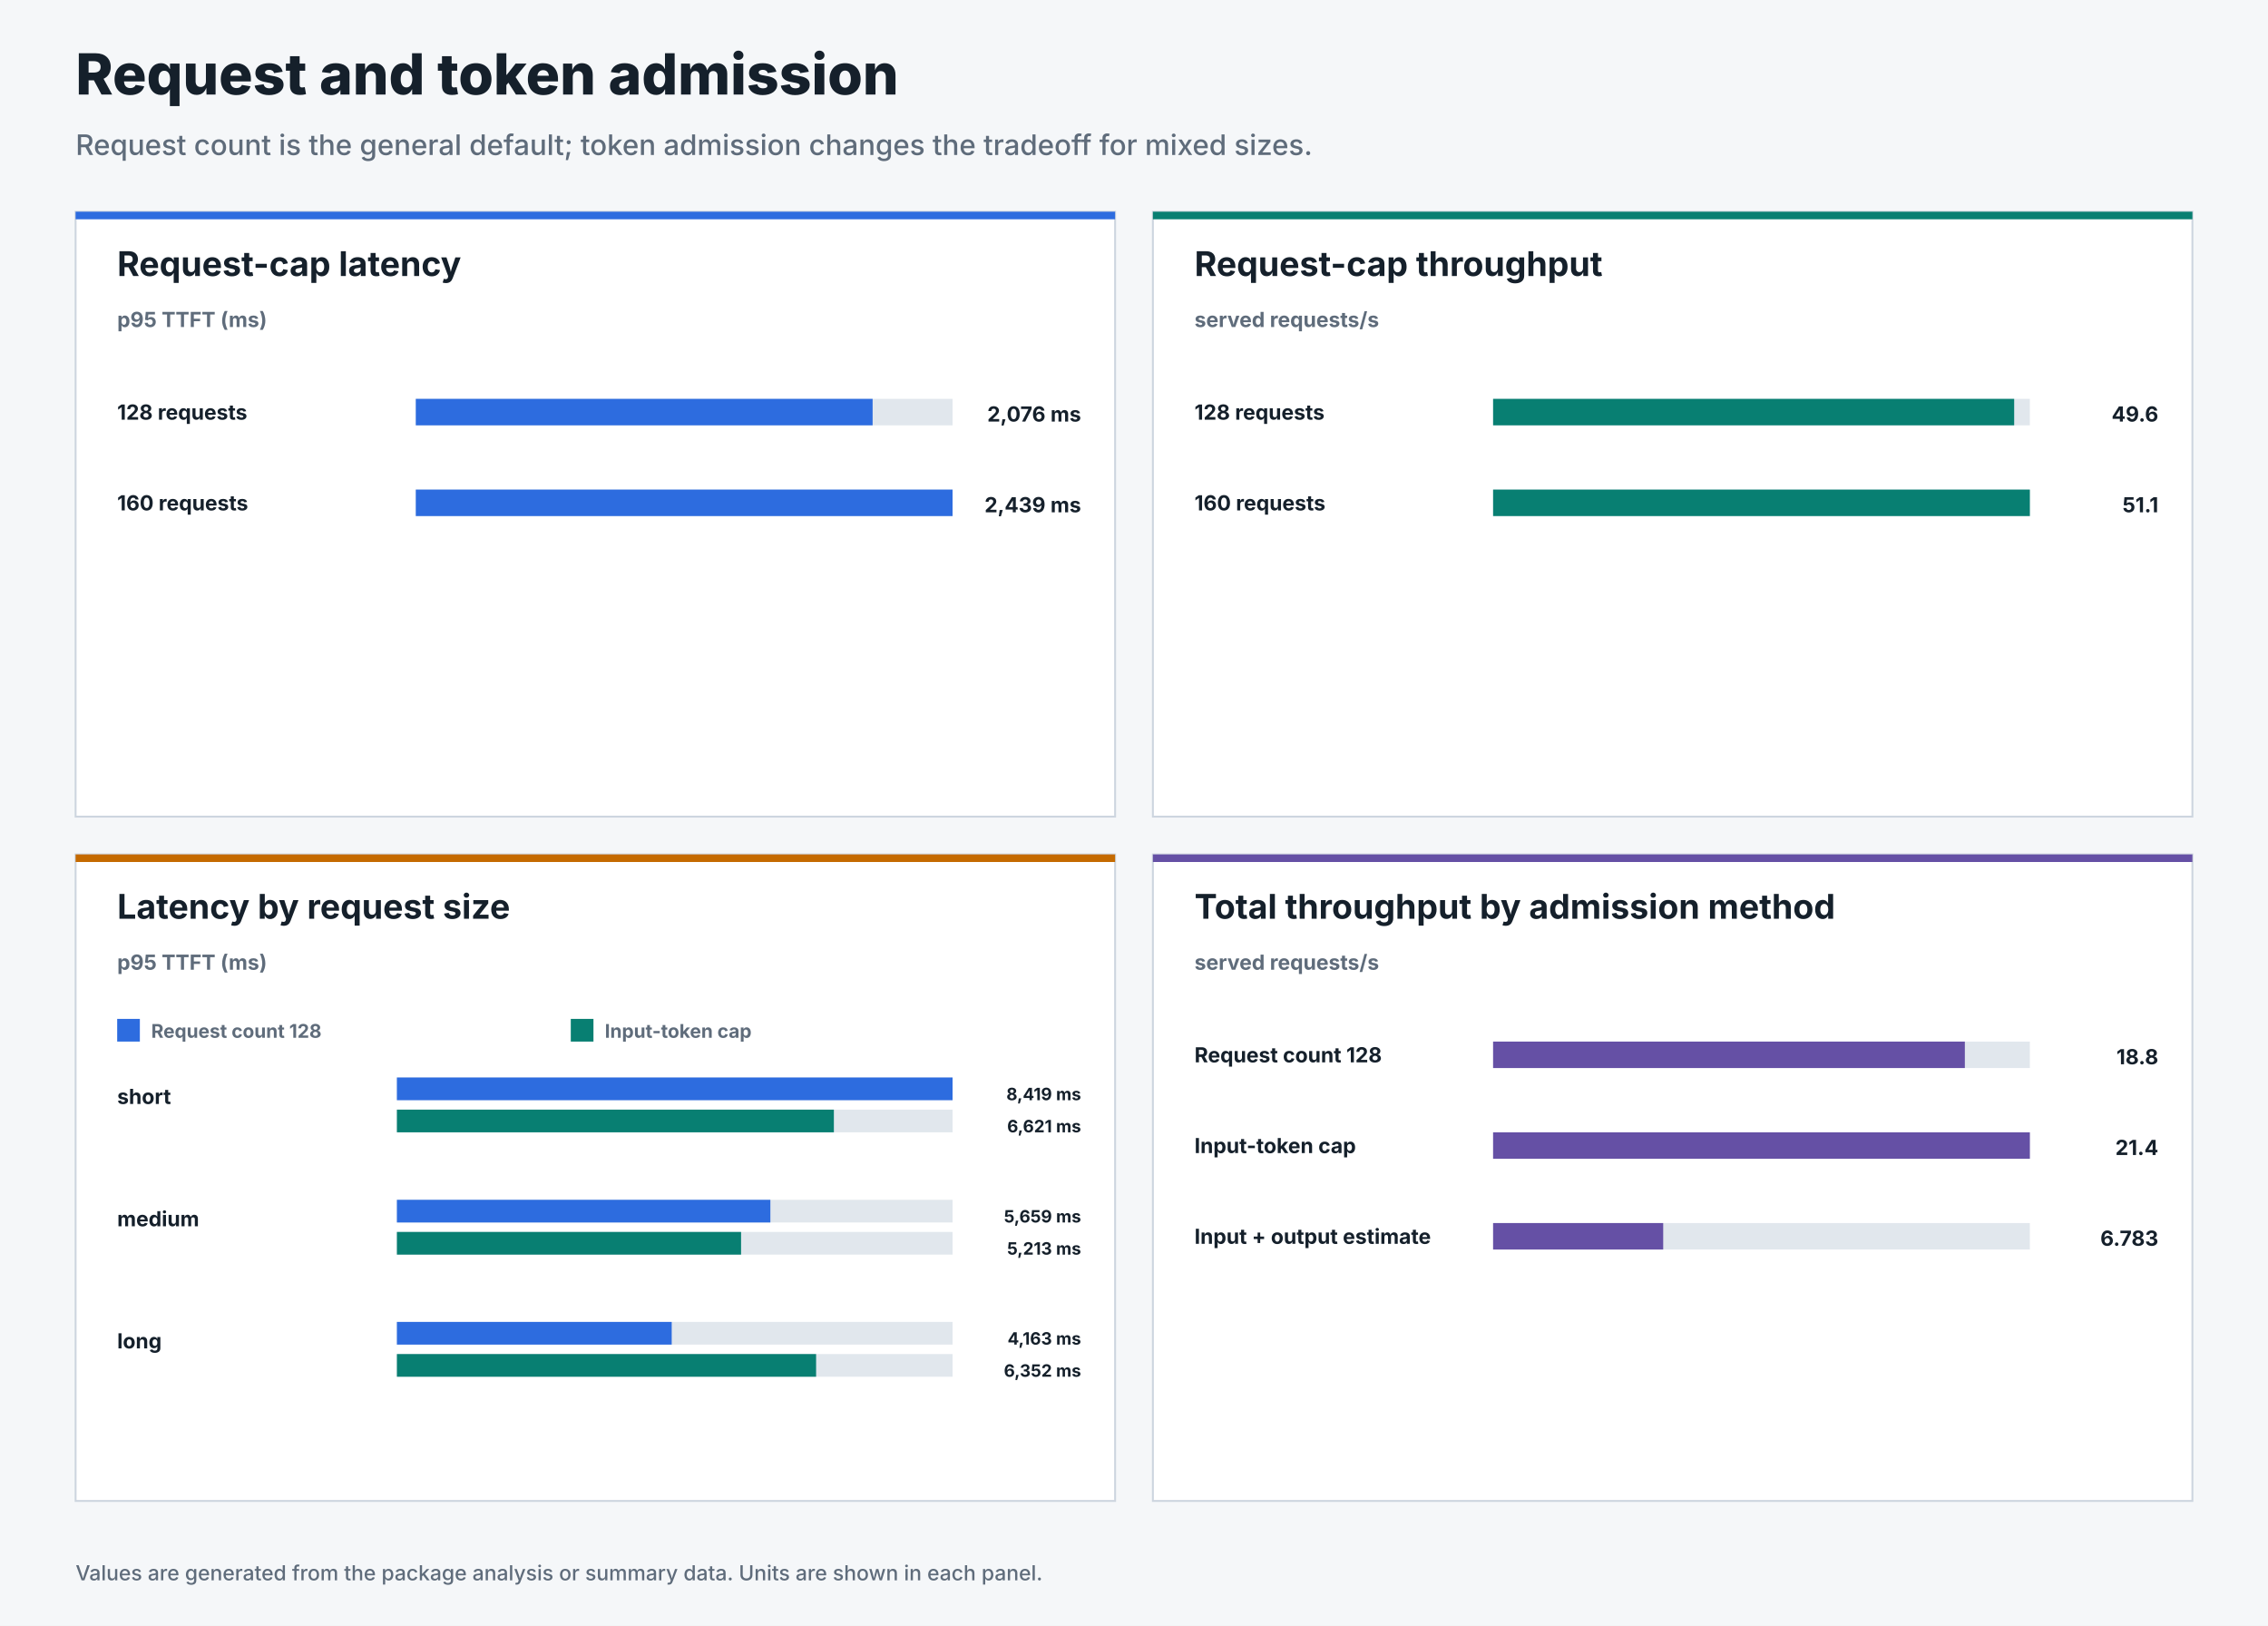
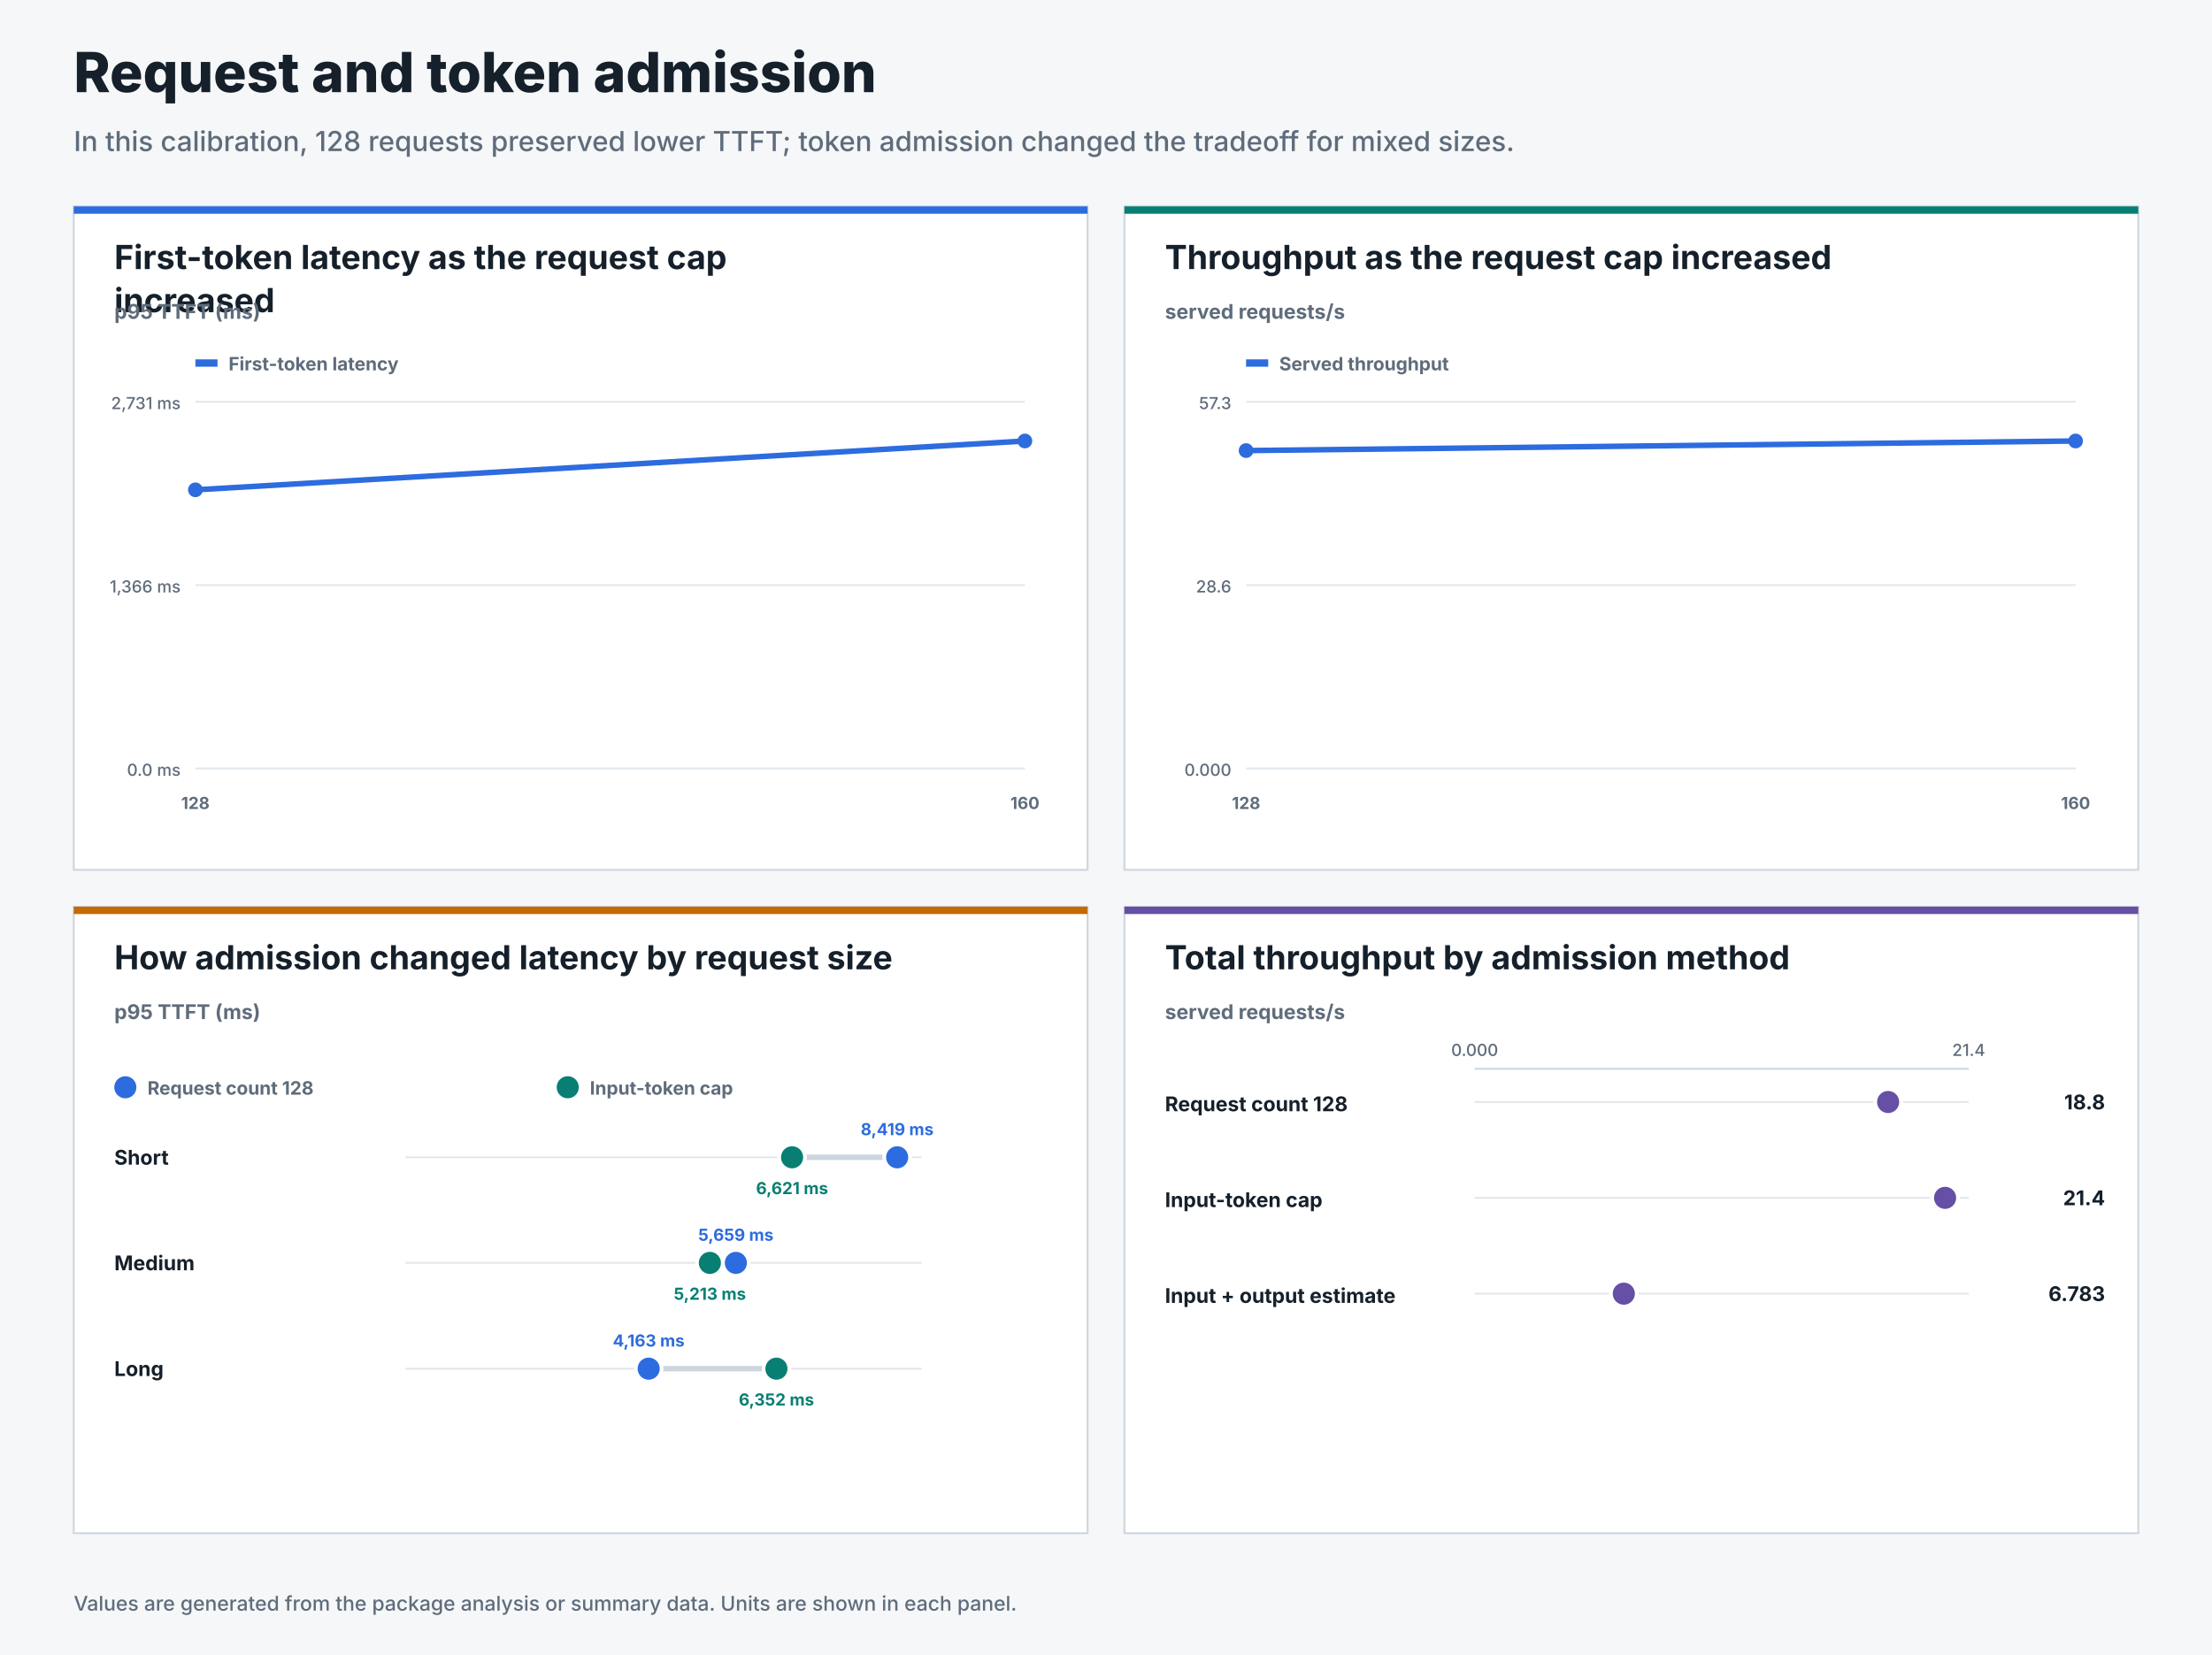
- <svg xmlns="http://www.w3.org/2000/svg" width="1200" height="860" viewBox="0 0 1200 860" role="img" aria-labelledby="title desc">
+ <svg xmlns="http://www.w3.org/2000/svg" width="1200" height="898" viewBox="0 0 1200 898" role="img" aria-labelledby="title desc">
  <style>text{font-family:Inter,Arial,sans-serif;letter-spacing:0}</style>
-   <rect width="1200" height="860" fill="#f5f7f9" />
+   <rect width="1200" height="898" fill="#f5f7f9" />
  <text x="40.0" y="50.0" fill="#15202b" font-size="30" font-weight="800" text-anchor="start">Request and token admission</text>
  <text x="40.0" y="82.0" fill="#5f6c7b" font-size="15" font-weight="550">
-     <tspan x="40.0" dy="0.0">Request count is the general default; token admission changes the tradeoff for mixed sizes.</tspan>
+     <tspan x="40.0" dy="0.0">In this calibration, 128 requests preserved lower TTFT; token admission changed the tradeoff for mixed sizes.</tspan>
  </text>
-   <rect x="40" y="112" width="550" height="320" fill="#ffffff" stroke="#cdd5df" />
+   <rect x="40" y="112" width="550" height="360" fill="#ffffff" stroke="#cdd5df" />
  <rect x="40" y="112" width="550" height="4" fill="#2d6cdf" />
  <text x="62.0" y="146.0" fill="#15202b" font-size="18" font-weight="750">
-     <tspan x="62.0" dy="0.0">Request-cap latency</tspan>
+     <tspan x="62.0" dy="0.0">First-token latency as the request cap</tspan>
+     <tspan x="62.0" dy="23.4">increased</tspan>
  </text>
  <text x="62.0" y="173.0" fill="#5f6c7b" font-size="11" font-weight="650" text-anchor="start">p95 TTFT (ms)</text>
-   <text x="62.0" y="222.0" fill="#15202b" font-size="11" font-weight="650">
-     <tspan x="62.0" dy="0.0">128 requests</tspan>
-   </text>
-   <rect x="220" y="211.0" width="284" height="14" fill="#e1e7ed" />
-   <rect x="220" y="211.0" width="241.7" height="14" fill="#2d6cdf" />
-   <text x="572.0" y="223.0" fill="#15202b" font-size="11" font-weight="750" text-anchor="end">2,076 ms</text>
-   <text x="62.0" y="270.0" fill="#15202b" font-size="11" font-weight="650">
-     <tspan x="62.0" dy="0.0">160 requests</tspan>
-   </text>
-   <rect x="220" y="259.0" width="284" height="14" fill="#e1e7ed" />
-   <rect x="220" y="259.0" width="284.0" height="14" fill="#2d6cdf" />
-   <text x="572.0" y="271.0" fill="#15202b" font-size="11" font-weight="750" text-anchor="end">2,439 ms</text>
-   <rect x="610" y="112" width="550" height="320" fill="#ffffff" stroke="#cdd5df" />
+   <line x1="106" y1="417.0" x2="556" y2="417.0" stroke="#e1e7ed" />
+   <text x="98.0" y="421.0" fill="#5f6c7b" font-size="9" font-weight="550" text-anchor="end">0.0 ms</text>
+   <line x1="106" y1="317.5" x2="556" y2="317.5" stroke="#e1e7ed" />
+   <text x="98.0" y="321.5" fill="#5f6c7b" font-size="9" font-weight="550" text-anchor="end">1,366 ms</text>
+   <line x1="106" y1="218.0" x2="556" y2="218.0" stroke="#e1e7ed" />
+   <text x="98.0" y="222.0" fill="#5f6c7b" font-size="9" font-weight="550" text-anchor="end">2,731 ms</text>
+   <text x="106.0" y="439.0" fill="#5f6c7b" font-size="9" font-weight="700" text-anchor="middle">128</text>
+   <text x="556.0" y="439.0" fill="#5f6c7b" font-size="9" font-weight="700" text-anchor="middle">160</text>
+   <polyline points="106.0,265.8 556.0,239.3" fill="none" stroke="#2d6cdf" stroke-width="3" />
+   <circle cx="106.0" cy="265.8" r="4" fill="#2d6cdf" />
+   <circle cx="556.0" cy="239.3" r="4" fill="#2d6cdf" />
+   <rect x="106" y="195" width="12" height="4" fill="#2d6cdf" />
+   <text x="124.0" y="201.0" fill="#5f6c7b" font-size="10" font-weight="650" text-anchor="start">First-token latency</text>
+   <rect x="610" y="112" width="550" height="360" fill="#ffffff" stroke="#cdd5df" />
  <rect x="610" y="112" width="550" height="4" fill="#087f72" />
  <text x="632.0" y="146.0" fill="#15202b" font-size="18" font-weight="750">
-     <tspan x="632.0" dy="0.0">Request-cap throughput</tspan>
+     <tspan x="632.0" dy="0.0">Throughput as the request cap increased</tspan>
  </text>
  <text x="632.0" y="173.0" fill="#5f6c7b" font-size="11" font-weight="650" text-anchor="start">served requests/s</text>
-   <text x="632.0" y="222.0" fill="#15202b" font-size="11" font-weight="650">
-     <tspan x="632.0" dy="0.0">128 requests</tspan>
+   <line x1="676" y1="417.0" x2="1126" y2="417.0" stroke="#e1e7ed" />
+   <text x="668.0" y="421.0" fill="#5f6c7b" font-size="9" font-weight="550" text-anchor="end">0.000</text>
+   <line x1="676" y1="317.5" x2="1126" y2="317.5" stroke="#e1e7ed" />
+   <text x="668.0" y="321.5" fill="#5f6c7b" font-size="9" font-weight="550" text-anchor="end">28.6</text>
+   <line x1="676" y1="218.0" x2="1126" y2="218.0" stroke="#e1e7ed" />
+   <text x="668.0" y="222.0" fill="#5f6c7b" font-size="9" font-weight="550" text-anchor="end">57.3</text>
+   <text x="676.0" y="439.0" fill="#5f6c7b" font-size="9" font-weight="700" text-anchor="middle">128</text>
+   <text x="1126.0" y="439.0" fill="#5f6c7b" font-size="9" font-weight="700" text-anchor="middle">160</text>
+   <polyline points="676.0,244.5 1126.0,239.3" fill="none" stroke="#2d6cdf" stroke-width="3" />
+   <circle cx="676.0" cy="244.5" r="4" fill="#2d6cdf" />
+   <circle cx="1126.0" cy="239.3" r="4" fill="#2d6cdf" />
+   <rect x="676" y="195" width="12" height="4" fill="#2d6cdf" />
+   <text x="694.0" y="201.0" fill="#5f6c7b" font-size="10" font-weight="650" text-anchor="start">Served throughput</text>
+   <rect x="40" y="492" width="550" height="340" fill="#ffffff" stroke="#cdd5df" />
+   <rect x="40" y="492" width="550" height="4" fill="#c56a00" />
+   <text x="62.0" y="526.0" fill="#15202b" font-size="18" font-weight="750">
+     <tspan x="62.0" dy="0.0">How admission changed latency by request size</tspan>
  </text>
-   <rect x="790" y="211.0" width="284" height="14" fill="#e1e7ed" />
-   <rect x="790" y="211.0" width="275.7" height="14" fill="#087f72" />
-   <text x="1142.0" y="223.0" fill="#15202b" font-size="11" font-weight="750" text-anchor="end">49.6</text>
-   <text x="632.0" y="270.0" fill="#15202b" font-size="11" font-weight="650">
-     <tspan x="632.0" dy="0.0">160 requests</tspan>
+   <text x="62.0" y="553.0" fill="#5f6c7b" font-size="11" font-weight="650" text-anchor="start">p95 TTFT (ms)</text>
+   <circle cx="68.0" cy="590" r="6" fill="#2d6cdf" />
+   <text x="80.0" y="594.0" fill="#5f6c7b" font-size="10" font-weight="650" text-anchor="start">Request count 128</text>
+   <circle cx="308.0" cy="590" r="6" fill="#087f72" />
+   <text x="320.0" y="594.0" fill="#5f6c7b" font-size="10" font-weight="650" text-anchor="start">Input-token cap</text>
+   <text x="62.0" y="632.0" fill="#15202b" font-size="11" font-weight="650">
+     <tspan x="62.0" dy="0.0">Short</tspan>
  </text>
-   <rect x="790" y="259.0" width="284" height="14" fill="#e1e7ed" />
-   <rect x="790" y="259.0" width="284.0" height="14" fill="#087f72" />
-   <text x="1142.0" y="271.0" fill="#15202b" font-size="11" font-weight="750" text-anchor="end">51.1</text>
-   <rect x="40" y="452" width="550" height="342" fill="#ffffff" stroke="#cdd5df" />
-   <rect x="40" y="452" width="550" height="4" fill="#c56a00" />
-   <text x="62.0" y="486.0" fill="#15202b" font-size="18" font-weight="750">
-     <tspan x="62.0" dy="0.0">Latency by request size</tspan>
+   <line x1="220" y1="628.0" x2="500" y2="628.0" stroke="#e1e7ed" />
+   <line x1="429.7" y1="628.0" x2="486.7" y2="628.0" stroke="#cdd5df" stroke-width="3" />
+   <circle cx="486.7" cy="628.0" r="7" fill="#2d6cdf" stroke="#ffffff" stroke-width="2" />
+   <text x="486.7" y="616.0" fill="#2d6cdf" font-size="9" font-weight="750" text-anchor="middle">8,419 ms</text>
+   <circle cx="429.7" cy="628.0" r="7" fill="#087f72" stroke="#ffffff" stroke-width="2" />
+   <text x="429.7" y="648.0" fill="#087f72" font-size="9" font-weight="750" text-anchor="middle">6,621 ms</text>
+   <text x="62.0" y="689.3" fill="#15202b" font-size="11" font-weight="650">
+     <tspan x="62.0" dy="0.0">Medium</tspan>
  </text>
-   <text x="62.0" y="513.0" fill="#5f6c7b" font-size="11" font-weight="650" text-anchor="start">p95 TTFT (ms)</text>
-   <rect x="62.0" y="539" width="12" height="12" fill="#2d6cdf" />
-   <text x="80.0" y="549.0" fill="#5f6c7b" font-size="10" font-weight="650" text-anchor="start">Request count 128</text>
-   <rect x="302.0" y="539" width="12" height="12" fill="#087f72" />
-   <text x="320.0" y="549.0" fill="#5f6c7b" font-size="10" font-weight="650" text-anchor="start">Input-token cap</text>
-   <text x="62.0" y="584.0" fill="#15202b" font-size="11" font-weight="650">
-     <tspan x="62.0" dy="0.0">short</tspan>
+   <line x1="220" y1="685.3" x2="500" y2="685.3" stroke="#e1e7ed" />
+   <line x1="385.1" y1="685.3" x2="399.2" y2="685.3" stroke="#cdd5df" stroke-width="3" />
+   <circle cx="399.2" cy="685.3" r="7" fill="#2d6cdf" stroke="#ffffff" stroke-width="2" />
+   <text x="399.2" y="673.3" fill="#2d6cdf" font-size="9" font-weight="750" text-anchor="middle">5,659 ms</text>
+   <circle cx="385.1" cy="685.3" r="7" fill="#087f72" stroke="#ffffff" stroke-width="2" />
+   <text x="385.1" y="705.3" fill="#087f72" font-size="9" font-weight="750" text-anchor="middle">5,213 ms</text>
+   <text x="62.0" y="746.7" fill="#15202b" font-size="11" font-weight="650">
+     <tspan x="62.0" dy="0.0">Long</tspan>
  </text>
-   <rect x="210" y="570.0" width="294" height="12.0" fill="#e1e7ed" />
-   <rect x="210" y="570.0" width="294.0" height="12.0" fill="#2d6cdf" />
-   <text x="572.0" y="582.0" fill="#15202b" font-size="9" font-weight="750" text-anchor="end">8,419 ms</text>
-   <rect x="210" y="587.0" width="294" height="12.0" fill="#e1e7ed" />
-   <rect x="210" y="587.0" width="231.2" height="12.0" fill="#087f72" />
-   <text x="572.0" y="599.0" fill="#15202b" font-size="9" font-weight="750" text-anchor="end">6,621 ms</text>
-   <text x="62.0" y="648.7" fill="#15202b" font-size="11" font-weight="650">
-     <tspan x="62.0" dy="0.0">medium</tspan>
-   </text>
-   <rect x="210" y="634.7" width="294" height="12.0" fill="#e1e7ed" />
-   <rect x="210" y="634.7" width="197.6" height="12.0" fill="#2d6cdf" />
-   <text x="572.0" y="646.7" fill="#15202b" font-size="9" font-weight="750" text-anchor="end">5,659 ms</text>
-   <rect x="210" y="651.7" width="294" height="12.0" fill="#e1e7ed" />
-   <rect x="210" y="651.7" width="182.1" height="12.0" fill="#087f72" />
-   <text x="572.0" y="663.7" fill="#15202b" font-size="9" font-weight="750" text-anchor="end">5,213 ms</text>
-   <text x="62.0" y="713.3" fill="#15202b" font-size="11" font-weight="650">
-     <tspan x="62.0" dy="0.0">long</tspan>
-   </text>
-   <rect x="210" y="699.3" width="294" height="12.0" fill="#e1e7ed" />
-   <rect x="210" y="699.3" width="145.4" height="12.0" fill="#2d6cdf" />
-   <text x="572.0" y="711.3" fill="#15202b" font-size="9" font-weight="750" text-anchor="end">4,163 ms</text>
-   <rect x="210" y="716.3" width="294" height="12.0" fill="#e1e7ed" />
-   <rect x="210" y="716.3" width="221.8" height="12.0" fill="#087f72" />
-   <text x="572.0" y="728.3" fill="#15202b" font-size="9" font-weight="750" text-anchor="end">6,352 ms</text>
-   <rect x="610" y="452" width="550" height="342" fill="#ffffff" stroke="#cdd5df" />
-   <rect x="610" y="452" width="550" height="4" fill="#6550a5" />
-   <text x="632.0" y="486.0" fill="#15202b" font-size="18" font-weight="750">
+   <line x1="220" y1="742.7" x2="500" y2="742.7" stroke="#e1e7ed" />
+   <line x1="351.9" y1="742.7" x2="421.2" y2="742.7" stroke="#cdd5df" stroke-width="3" />
+   <circle cx="351.9" cy="742.7" r="7" fill="#2d6cdf" stroke="#ffffff" stroke-width="2" />
+   <text x="351.9" y="730.7" fill="#2d6cdf" font-size="9" font-weight="750" text-anchor="middle">4,163 ms</text>
+   <circle cx="421.2" cy="742.7" r="7" fill="#087f72" stroke="#ffffff" stroke-width="2" />
+   <text x="421.2" y="762.7" fill="#087f72" font-size="9" font-weight="750" text-anchor="middle">6,352 ms</text>
+   <rect x="610" y="492" width="550" height="340" fill="#ffffff" stroke="#cdd5df" />
+   <rect x="610" y="492" width="550" height="4" fill="#6550a5" />
+   <text x="632.0" y="526.0" fill="#15202b" font-size="18" font-weight="750">
    <tspan x="632.0" dy="0.0">Total throughput by admission method</tspan>
  </text>
-   <text x="632.0" y="513.0" fill="#5f6c7b" font-size="11" font-weight="650" text-anchor="start">served requests/s</text>
-   <text x="632.0" y="562.0" fill="#15202b" font-size="11" font-weight="650">
+   <text x="632.0" y="553.0" fill="#5f6c7b" font-size="11" font-weight="650" text-anchor="start">served requests/s</text>
+   <line x1="800" y1="580" x2="1068" y2="580" stroke="#cdd5df" />
+   <text x="800.0" y="573.0" fill="#5f6c7b" font-size="9" font-weight="550" text-anchor="middle">0.000</text>
+   <text x="1068.0" y="573.0" fill="#5f6c7b" font-size="9" font-weight="550" text-anchor="middle">21.4</text>
+   <text x="632.0" y="603.0" fill="#15202b" font-size="11" font-weight="650">
    <tspan x="632.0" dy="0.0">Request count 128</tspan>
  </text>
-   <rect x="790" y="551.0" width="284" height="14" fill="#e1e7ed" />
-   <rect x="790" y="551.0" width="249.6" height="14" fill="#6550a5" />
-   <text x="1142.0" y="563.0" fill="#15202b" font-size="11" font-weight="750" text-anchor="end">18.8</text>
-   <text x="632.0" y="610.0" fill="#15202b" font-size="11" font-weight="650">
+   <line x1="800" y1="598.0" x2="1068" y2="598.0" stroke="#e1e7ed" />
+   <circle cx="1024.3" cy="598.0" r="7" fill="#6550a5" stroke="#ffffff" stroke-width="2" />
+   <text x="1142.0" y="602.0" fill="#15202b" font-size="11" font-weight="750" text-anchor="end">18.8</text>
+   <text x="632.0" y="655.0" fill="#15202b" font-size="11" font-weight="650">
    <tspan x="632.0" dy="0.0">Input-token cap</tspan>
  </text>
-   <rect x="790" y="599.0" width="284" height="14" fill="#e1e7ed" />
-   <rect x="790" y="599.0" width="284.0" height="14" fill="#6550a5" />
-   <text x="1142.0" y="611.0" fill="#15202b" font-size="11" font-weight="750" text-anchor="end">21.4</text>
-   <text x="632.0" y="658.0" fill="#15202b" font-size="11" font-weight="650">
+   <line x1="800" y1="650.0" x2="1068" y2="650.0" stroke="#e1e7ed" />
+   <circle cx="1055.2" cy="650.0" r="7" fill="#6550a5" stroke="#ffffff" stroke-width="2" />
+   <text x="1142.0" y="654.0" fill="#15202b" font-size="11" font-weight="750" text-anchor="end">21.4</text>
+   <text x="632.0" y="707.0" fill="#15202b" font-size="11" font-weight="650">
    <tspan x="632.0" dy="0.0">Input + output estimate</tspan>
  </text>
-   <rect x="790" y="647.0" width="284" height="14" fill="#e1e7ed" />
-   <rect x="790" y="647.0" width="90.0" height="14" fill="#6550a5" />
-   <text x="1142.0" y="659.0" fill="#15202b" font-size="11" font-weight="750" text-anchor="end">6.783</text>
-   <text x="40.0" y="836.0" fill="#5f6c7b" font-size="11" font-weight="500" text-anchor="start">Values are generated from the package analysis or summary data. Units are shown in each panel.</text>
+   <line x1="800" y1="702.0" x2="1068" y2="702.0" stroke="#e1e7ed" />
+   <circle cx="880.9" cy="702.0" r="7" fill="#6550a5" stroke="#ffffff" stroke-width="2" />
+   <text x="1142.0" y="706.0" fill="#15202b" font-size="11" font-weight="750" text-anchor="end">6.783</text>
+   <text x="40.0" y="874.0" fill="#5f6c7b" font-size="11" font-weight="500" text-anchor="start">Values are generated from the package analysis or summary data. Units are shown in each panel.</text>
</svg>
